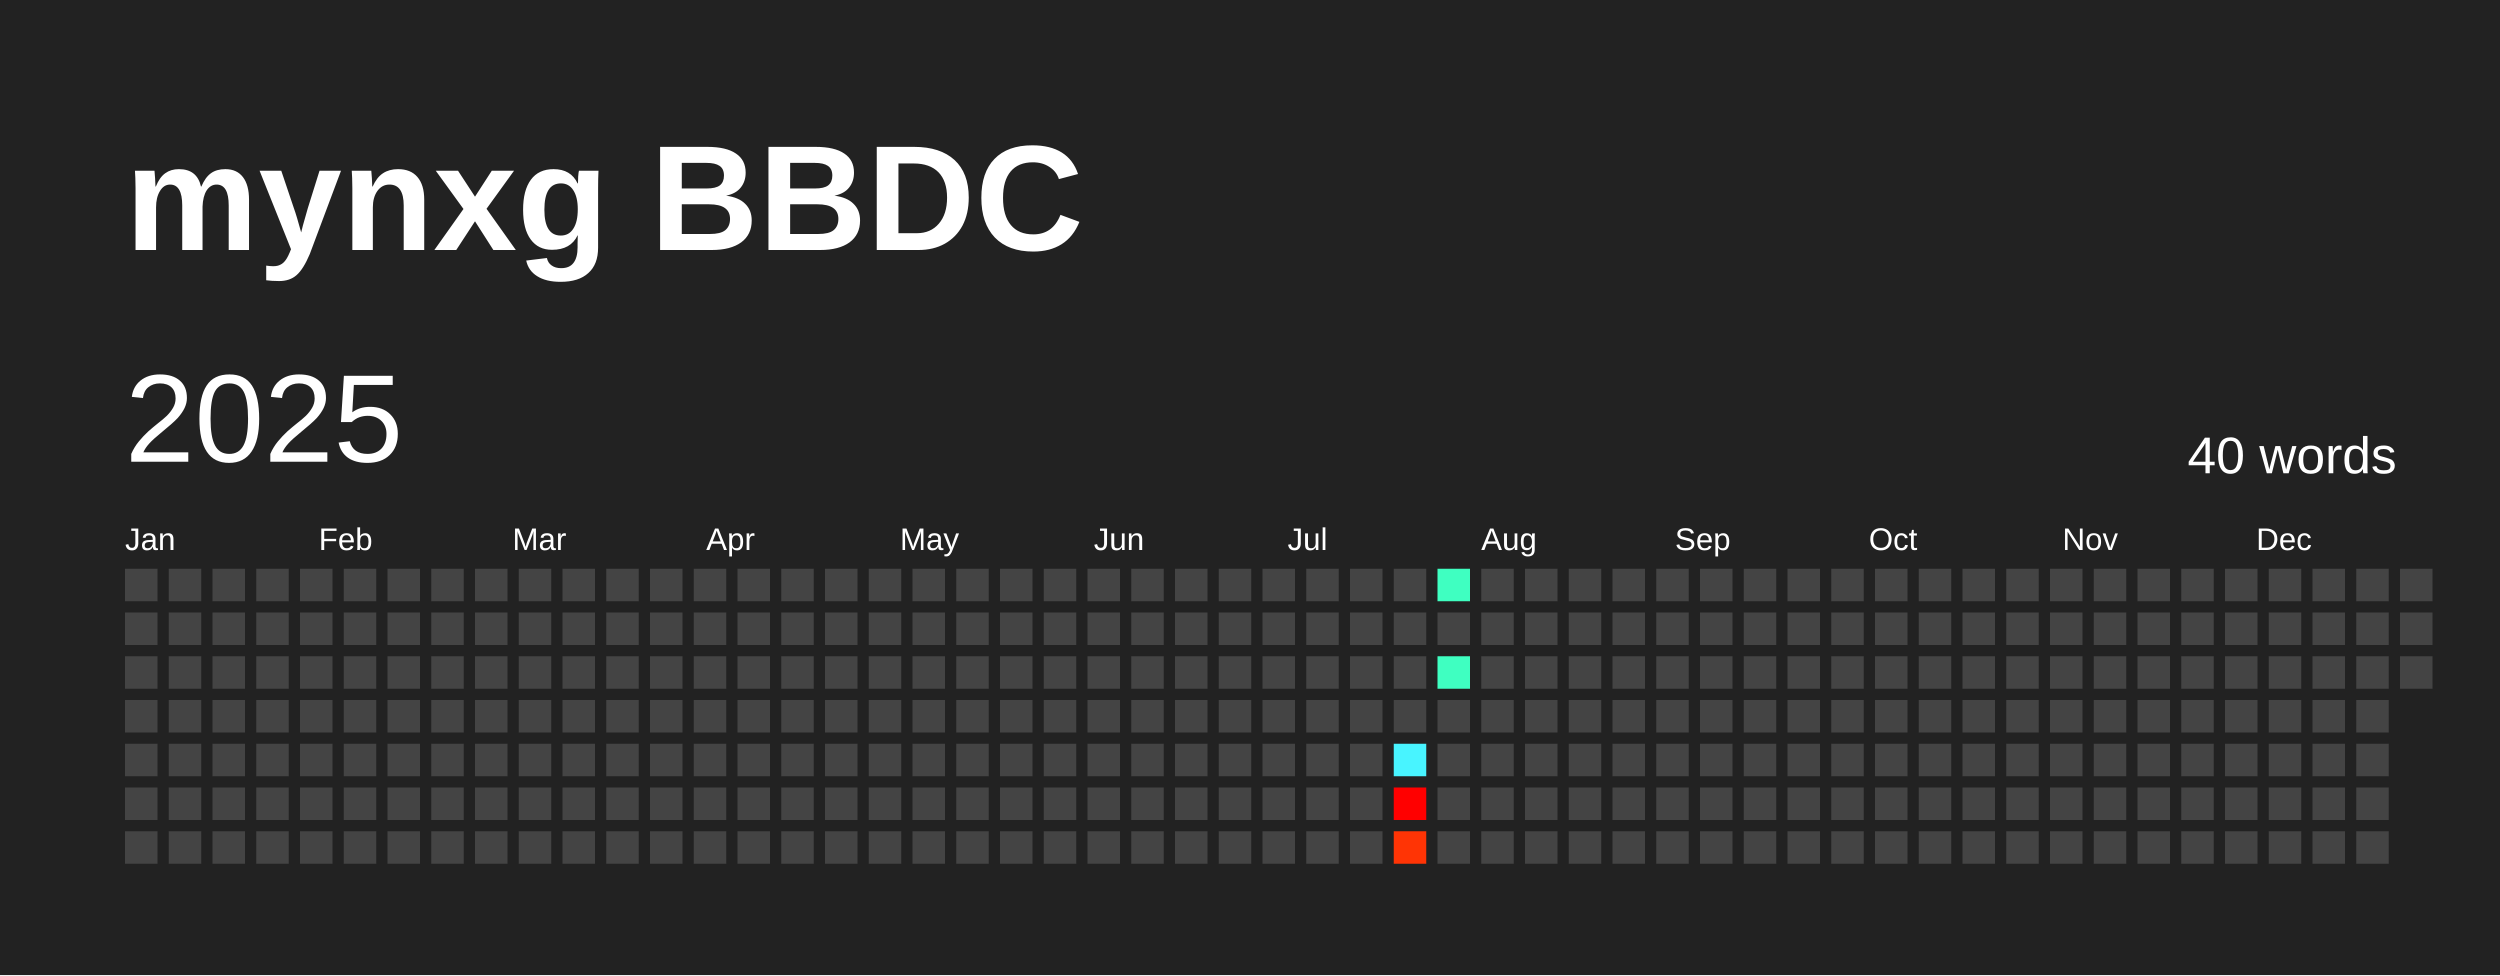
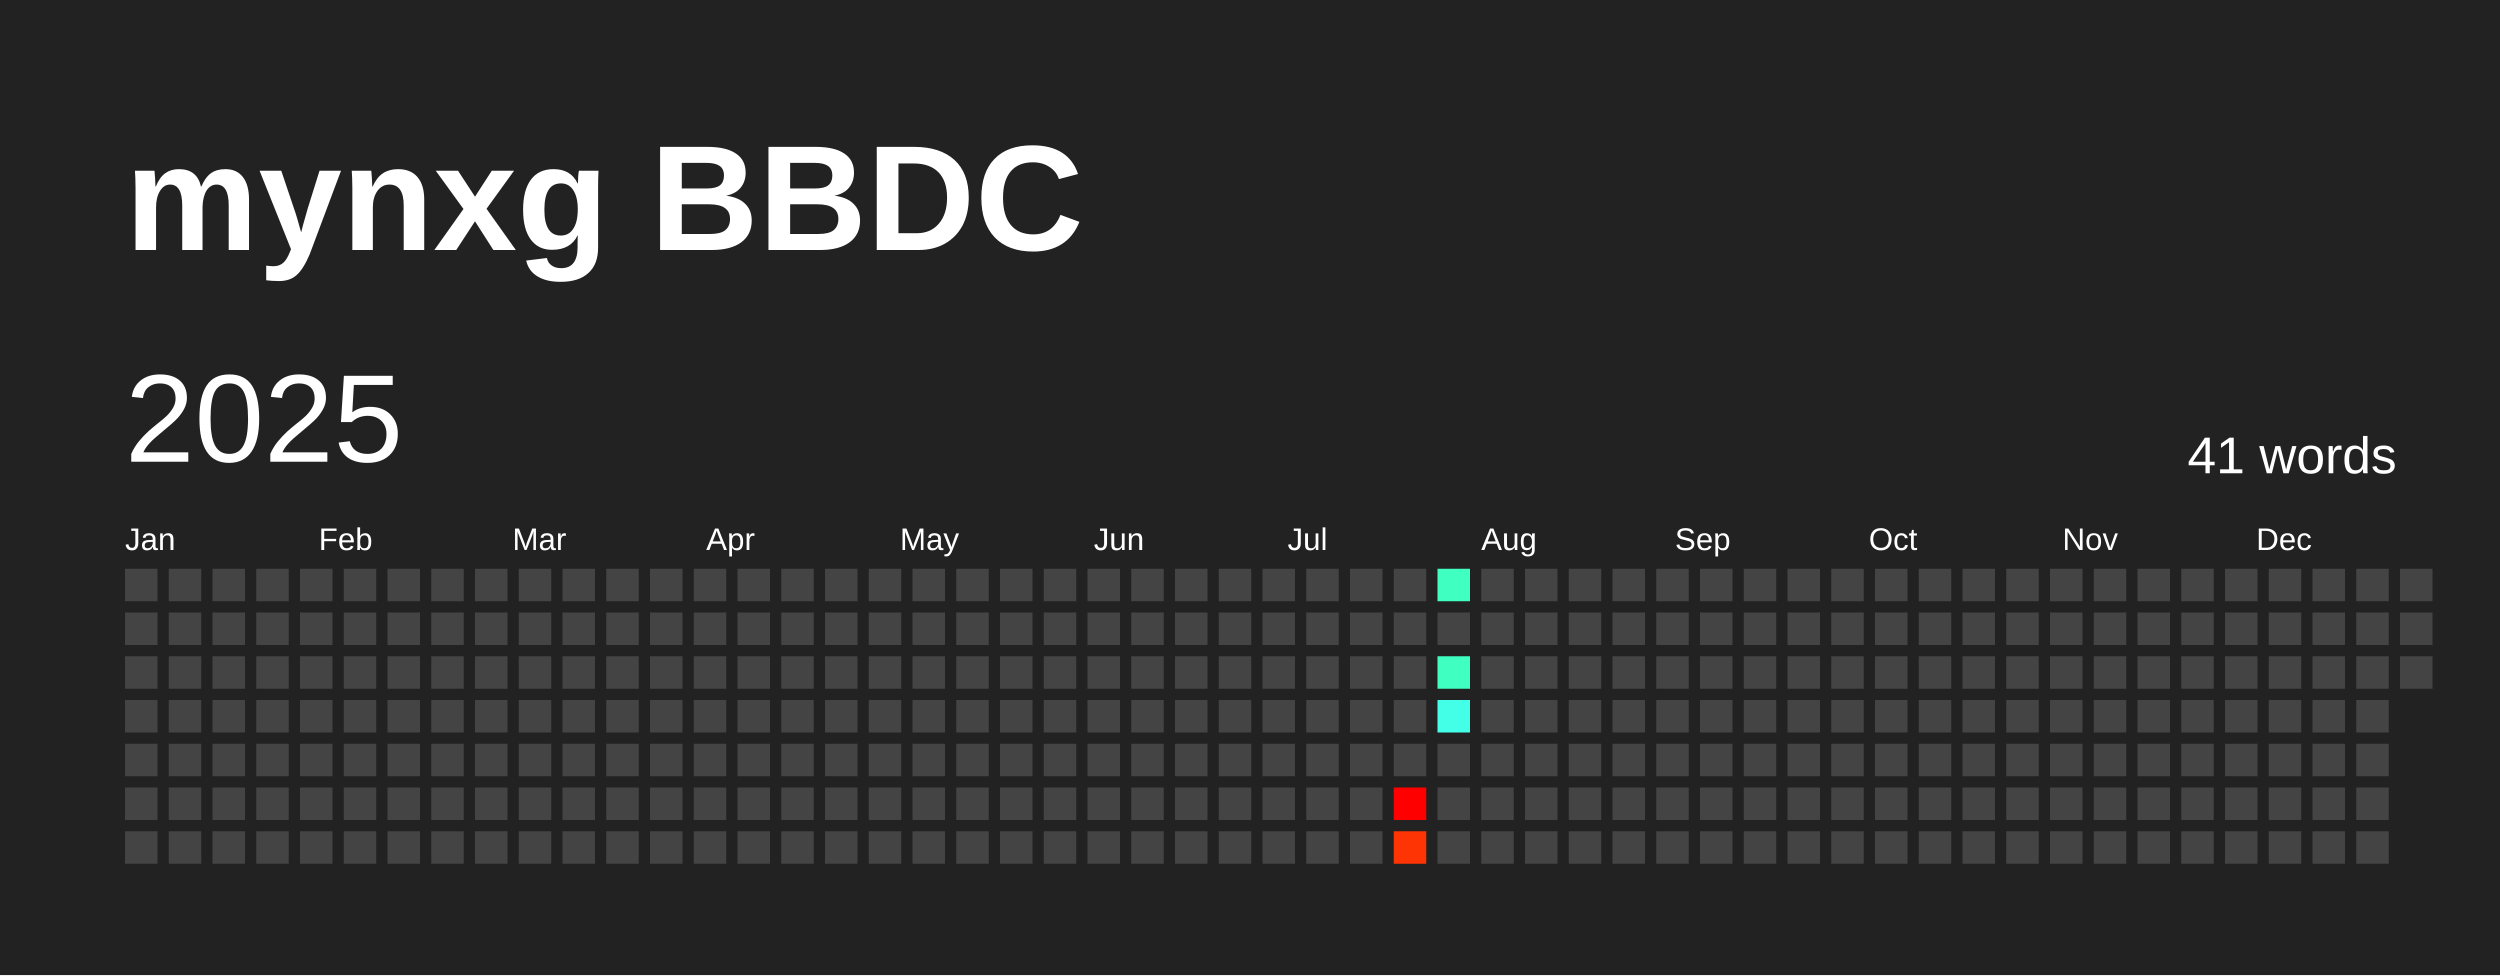
<svg xmlns="http://www.w3.org/2000/svg" baseProfile="full" height="78mm" version="1.1" viewBox="0,0,200,78" width="200mm">
  <defs />
  <rect fill="#222222" height="78" width="200" x="0" y="0" />
  <text fill="#FFFFFF" style="font-size:12px; font-family:Arial; font-weight:bold;" x="10" y="20">mynxg BBDC</text>
  <text dominant-baseline="hanging" fill="#FFFFFF" style="font-size:10.0px; font-family:Arial;" x="10" y="30">2025</text>
-   <text dominant-baseline="hanging" fill="#FFFFFF" style="font-size:4.125px; font-family:Arial;" x="175" y="35">40 words</text>
+   <text dominant-baseline="hanging" fill="#FFFFFF" style="font-size:4.125px; font-family:Arial;" x="175" y="35">41 words</text>
  <text fill="#FFFFFF" style="font-size:2.5px; font-family:Arial" x="10.0" y="44">Jan</text>
  <text fill="#FFFFFF" style="font-size:2.5px; font-family:Arial" x="25.5" y="44">Feb</text>
  <text fill="#FFFFFF" style="font-size:2.5px; font-family:Arial" x="41.0" y="44">Mar</text>
  <text fill="#FFFFFF" style="font-size:2.5px; font-family:Arial" x="56.5" y="44">Apr</text>
  <text fill="#FFFFFF" style="font-size:2.5px; font-family:Arial" x="72.0" y="44">May</text>
  <text fill="#FFFFFF" style="font-size:2.5px; font-family:Arial" x="87.5" y="44">Jun</text>
  <text fill="#FFFFFF" style="font-size:2.5px; font-family:Arial" x="103.0" y="44">Jul</text>
  <text fill="#FFFFFF" style="font-size:2.5px; font-family:Arial" x="118.5" y="44">Aug</text>
  <text fill="#FFFFFF" style="font-size:2.5px; font-family:Arial" x="134.0" y="44">Sep</text>
  <text fill="#FFFFFF" style="font-size:2.5px; font-family:Arial" x="149.5" y="44">Oct</text>
  <text fill="#FFFFFF" style="font-size:2.5px; font-family:Arial" x="165.0" y="44">Nov</text>
  <text fill="#FFFFFF" style="font-size:2.5px; font-family:Arial" x="180.5" y="44">Dec</text>
  <rect fill="#444444" height="2.6" width="2.6" x="10.0" y="45.5" />
  <rect fill="#444444" height="2.6" width="2.6" x="10.0" y="49.0" />
  <rect fill="#444444" height="2.6" width="2.6" x="10.0" y="52.5" />
  <rect fill="#444444" height="2.6" width="2.6" x="10.0" y="56.0" />
  <rect fill="#444444" height="2.6" width="2.6" x="10.0" y="59.5" />
  <rect fill="#444444" height="2.6" width="2.6" x="10.0" y="63.0" />
  <rect fill="#444444" height="2.6" width="2.6" x="10.0" y="66.5" />
  <rect fill="#444444" height="2.6" width="2.6" x="13.5" y="45.5" />
  <rect fill="#444444" height="2.6" width="2.6" x="13.5" y="49.0" />
  <rect fill="#444444" height="2.6" width="2.6" x="13.5" y="52.5" />
  <rect fill="#444444" height="2.6" width="2.6" x="13.5" y="56.0" />
  <rect fill="#444444" height="2.6" width="2.6" x="13.5" y="59.5" />
  <rect fill="#444444" height="2.6" width="2.6" x="13.5" y="63.0" />
  <rect fill="#444444" height="2.6" width="2.6" x="13.5" y="66.5" />
  <rect fill="#444444" height="2.6" width="2.6" x="17.0" y="45.5" />
  <rect fill="#444444" height="2.6" width="2.6" x="17.0" y="49.0" />
  <rect fill="#444444" height="2.6" width="2.6" x="17.0" y="52.5" />
  <rect fill="#444444" height="2.6" width="2.6" x="17.0" y="56.0" />
  <rect fill="#444444" height="2.6" width="2.6" x="17.0" y="59.5" />
  <rect fill="#444444" height="2.6" width="2.6" x="17.0" y="63.0" />
  <rect fill="#444444" height="2.6" width="2.6" x="17.0" y="66.5" />
  <rect fill="#444444" height="2.6" width="2.6" x="20.5" y="45.5" />
  <rect fill="#444444" height="2.6" width="2.6" x="20.5" y="49.0" />
  <rect fill="#444444" height="2.6" width="2.6" x="20.5" y="52.5" />
  <rect fill="#444444" height="2.6" width="2.6" x="20.5" y="56.0" />
  <rect fill="#444444" height="2.6" width="2.6" x="20.5" y="59.5" />
  <rect fill="#444444" height="2.6" width="2.6" x="20.5" y="63.0" />
  <rect fill="#444444" height="2.6" width="2.6" x="20.5" y="66.5" />
  <rect fill="#444444" height="2.6" width="2.6" x="24.0" y="45.5" />
  <rect fill="#444444" height="2.6" width="2.6" x="24.0" y="49.0" />
  <rect fill="#444444" height="2.6" width="2.6" x="24.0" y="52.5" />
  <rect fill="#444444" height="2.6" width="2.6" x="24.0" y="56.0" />
  <rect fill="#444444" height="2.6" width="2.6" x="24.0" y="59.5" />
  <rect fill="#444444" height="2.6" width="2.6" x="24.0" y="63.0" />
  <rect fill="#444444" height="2.6" width="2.6" x="24.0" y="66.5" />
  <rect fill="#444444" height="2.6" width="2.6" x="27.5" y="45.5" />
  <rect fill="#444444" height="2.6" width="2.6" x="27.5" y="49.0" />
  <rect fill="#444444" height="2.6" width="2.6" x="27.5" y="52.5" />
  <rect fill="#444444" height="2.6" width="2.6" x="27.5" y="56.0" />
  <rect fill="#444444" height="2.6" width="2.6" x="27.5" y="59.5" />
  <rect fill="#444444" height="2.6" width="2.6" x="27.5" y="63.0" />
  <rect fill="#444444" height="2.6" width="2.6" x="27.5" y="66.5" />
  <rect fill="#444444" height="2.6" width="2.6" x="31.0" y="45.5" />
  <rect fill="#444444" height="2.6" width="2.6" x="31.0" y="49.0" />
  <rect fill="#444444" height="2.6" width="2.6" x="31.0" y="52.5" />
  <rect fill="#444444" height="2.6" width="2.6" x="31.0" y="56.0" />
  <rect fill="#444444" height="2.6" width="2.6" x="31.0" y="59.5" />
  <rect fill="#444444" height="2.6" width="2.6" x="31.0" y="63.0" />
  <rect fill="#444444" height="2.6" width="2.6" x="31.0" y="66.5" />
  <rect fill="#444444" height="2.6" width="2.6" x="34.5" y="45.5" />
  <rect fill="#444444" height="2.6" width="2.6" x="34.5" y="49.0" />
  <rect fill="#444444" height="2.6" width="2.6" x="34.5" y="52.5" />
  <rect fill="#444444" height="2.6" width="2.6" x="34.5" y="56.0" />
  <rect fill="#444444" height="2.6" width="2.6" x="34.5" y="59.5" />
  <rect fill="#444444" height="2.6" width="2.6" x="34.5" y="63.0" />
  <rect fill="#444444" height="2.6" width="2.6" x="34.5" y="66.5" />
  <rect fill="#444444" height="2.6" width="2.6" x="38.0" y="45.5" />
  <rect fill="#444444" height="2.6" width="2.6" x="38.0" y="49.0" />
  <rect fill="#444444" height="2.6" width="2.6" x="38.0" y="52.5" />
  <rect fill="#444444" height="2.6" width="2.6" x="38.0" y="56.0" />
  <rect fill="#444444" height="2.6" width="2.6" x="38.0" y="59.5" />
  <rect fill="#444444" height="2.6" width="2.6" x="38.0" y="63.0" />
  <rect fill="#444444" height="2.6" width="2.6" x="38.0" y="66.5" />
  <rect fill="#444444" height="2.6" width="2.6" x="41.5" y="45.5" />
  <rect fill="#444444" height="2.6" width="2.6" x="41.5" y="49.0" />
  <rect fill="#444444" height="2.6" width="2.6" x="41.5" y="52.5" />
  <rect fill="#444444" height="2.6" width="2.6" x="41.5" y="56.0" />
  <rect fill="#444444" height="2.6" width="2.6" x="41.5" y="59.5" />
  <rect fill="#444444" height="2.6" width="2.6" x="41.5" y="63.0" />
  <rect fill="#444444" height="2.6" width="2.6" x="41.5" y="66.5" />
  <rect fill="#444444" height="2.6" width="2.6" x="45.0" y="45.5" />
  <rect fill="#444444" height="2.6" width="2.6" x="45.0" y="49.0" />
  <rect fill="#444444" height="2.6" width="2.6" x="45.0" y="52.5" />
  <rect fill="#444444" height="2.6" width="2.6" x="45.0" y="56.0" />
  <rect fill="#444444" height="2.6" width="2.6" x="45.0" y="59.5" />
  <rect fill="#444444" height="2.6" width="2.6" x="45.0" y="63.0" />
  <rect fill="#444444" height="2.6" width="2.6" x="45.0" y="66.5" />
  <rect fill="#444444" height="2.6" width="2.6" x="48.5" y="45.5" />
  <rect fill="#444444" height="2.6" width="2.6" x="48.5" y="49.0" />
  <rect fill="#444444" height="2.6" width="2.6" x="48.5" y="52.5" />
  <rect fill="#444444" height="2.6" width="2.6" x="48.5" y="56.0" />
  <rect fill="#444444" height="2.6" width="2.6" x="48.5" y="59.5" />
  <rect fill="#444444" height="2.6" width="2.6" x="48.5" y="63.0" />
  <rect fill="#444444" height="2.6" width="2.6" x="48.5" y="66.5" />
  <rect fill="#444444" height="2.6" width="2.6" x="52.0" y="45.5" />
  <rect fill="#444444" height="2.6" width="2.6" x="52.0" y="49.0" />
  <rect fill="#444444" height="2.6" width="2.6" x="52.0" y="52.5" />
  <rect fill="#444444" height="2.6" width="2.6" x="52.0" y="56.0" />
  <rect fill="#444444" height="2.6" width="2.6" x="52.0" y="59.5" />
  <rect fill="#444444" height="2.6" width="2.6" x="52.0" y="63.0" />
  <rect fill="#444444" height="2.6" width="2.6" x="52.0" y="66.5" />
  <rect fill="#444444" height="2.6" width="2.6" x="55.5" y="45.5" />
  <rect fill="#444444" height="2.6" width="2.6" x="55.5" y="49.0" />
  <rect fill="#444444" height="2.6" width="2.6" x="55.5" y="52.5" />
  <rect fill="#444444" height="2.6" width="2.6" x="55.5" y="56.0" />
  <rect fill="#444444" height="2.6" width="2.6" x="55.5" y="59.5" />
  <rect fill="#444444" height="2.6" width="2.6" x="55.5" y="63.0" />
  <rect fill="#444444" height="2.6" width="2.6" x="55.5" y="66.5" />
  <rect fill="#444444" height="2.6" width="2.6" x="59.0" y="45.5" />
  <rect fill="#444444" height="2.6" width="2.6" x="59.0" y="49.0" />
  <rect fill="#444444" height="2.6" width="2.6" x="59.0" y="52.5" />
  <rect fill="#444444" height="2.6" width="2.6" x="59.0" y="56.0" />
  <rect fill="#444444" height="2.6" width="2.6" x="59.0" y="59.5" />
  <rect fill="#444444" height="2.6" width="2.6" x="59.0" y="63.0" />
  <rect fill="#444444" height="2.6" width="2.6" x="59.0" y="66.5" />
  <rect fill="#444444" height="2.6" width="2.6" x="62.5" y="45.5" />
  <rect fill="#444444" height="2.6" width="2.6" x="62.5" y="49.0" />
  <rect fill="#444444" height="2.6" width="2.6" x="62.5" y="52.5" />
  <rect fill="#444444" height="2.6" width="2.6" x="62.5" y="56.0" />
  <rect fill="#444444" height="2.6" width="2.6" x="62.5" y="59.5" />
  <rect fill="#444444" height="2.6" width="2.6" x="62.5" y="63.0" />
  <rect fill="#444444" height="2.6" width="2.6" x="62.5" y="66.5" />
  <rect fill="#444444" height="2.6" width="2.6" x="66.0" y="45.5" />
  <rect fill="#444444" height="2.6" width="2.6" x="66.0" y="49.0" />
  <rect fill="#444444" height="2.6" width="2.6" x="66.0" y="52.5" />
  <rect fill="#444444" height="2.6" width="2.6" x="66.0" y="56.0" />
  <rect fill="#444444" height="2.6" width="2.6" x="66.0" y="59.5" />
  <rect fill="#444444" height="2.6" width="2.6" x="66.0" y="63.0" />
  <rect fill="#444444" height="2.6" width="2.6" x="66.0" y="66.5" />
  <rect fill="#444444" height="2.6" width="2.6" x="69.5" y="45.5" />
  <rect fill="#444444" height="2.6" width="2.6" x="69.5" y="49.0" />
  <rect fill="#444444" height="2.6" width="2.6" x="69.5" y="52.5" />
  <rect fill="#444444" height="2.6" width="2.6" x="69.5" y="56.0" />
  <rect fill="#444444" height="2.6" width="2.6" x="69.5" y="59.5" />
  <rect fill="#444444" height="2.6" width="2.6" x="69.5" y="63.0" />
  <rect fill="#444444" height="2.6" width="2.6" x="69.5" y="66.5" />
  <rect fill="#444444" height="2.6" width="2.6" x="73.0" y="45.5" />
  <rect fill="#444444" height="2.6" width="2.6" x="73.0" y="49.0" />
  <rect fill="#444444" height="2.6" width="2.6" x="73.0" y="52.5" />
  <rect fill="#444444" height="2.6" width="2.6" x="73.0" y="56.0" />
  <rect fill="#444444" height="2.6" width="2.6" x="73.0" y="59.5" />
  <rect fill="#444444" height="2.6" width="2.6" x="73.0" y="63.0" />
  <rect fill="#444444" height="2.6" width="2.6" x="73.0" y="66.5" />
  <rect fill="#444444" height="2.6" width="2.6" x="76.5" y="45.5" />
  <rect fill="#444444" height="2.6" width="2.6" x="76.5" y="49.0" />
  <rect fill="#444444" height="2.6" width="2.6" x="76.5" y="52.5" />
  <rect fill="#444444" height="2.6" width="2.6" x="76.5" y="56.0" />
  <rect fill="#444444" height="2.6" width="2.6" x="76.5" y="59.5" />
  <rect fill="#444444" height="2.6" width="2.6" x="76.5" y="63.0" />
  <rect fill="#444444" height="2.6" width="2.6" x="76.5" y="66.5" />
  <rect fill="#444444" height="2.6" width="2.6" x="80.0" y="45.5" />
  <rect fill="#444444" height="2.6" width="2.6" x="80.0" y="49.0" />
  <rect fill="#444444" height="2.6" width="2.6" x="80.0" y="52.5" />
  <rect fill="#444444" height="2.6" width="2.6" x="80.0" y="56.0" />
  <rect fill="#444444" height="2.6" width="2.6" x="80.0" y="59.5" />
  <rect fill="#444444" height="2.6" width="2.6" x="80.0" y="63.0" />
  <rect fill="#444444" height="2.6" width="2.6" x="80.0" y="66.5" />
  <rect fill="#444444" height="2.6" width="2.6" x="83.5" y="45.5" />
  <rect fill="#444444" height="2.6" width="2.6" x="83.5" y="49.0" />
  <rect fill="#444444" height="2.6" width="2.6" x="83.5" y="52.5" />
  <rect fill="#444444" height="2.6" width="2.6" x="83.5" y="56.0" />
  <rect fill="#444444" height="2.6" width="2.6" x="83.5" y="59.5" />
  <rect fill="#444444" height="2.6" width="2.6" x="83.5" y="63.0" />
  <rect fill="#444444" height="2.6" width="2.6" x="83.5" y="66.5" />
  <rect fill="#444444" height="2.6" width="2.6" x="87.0" y="45.5" />
  <rect fill="#444444" height="2.6" width="2.6" x="87.0" y="49.0" />
  <rect fill="#444444" height="2.6" width="2.6" x="87.0" y="52.5" />
  <rect fill="#444444" height="2.6" width="2.6" x="87.0" y="56.0" />
  <rect fill="#444444" height="2.6" width="2.6" x="87.0" y="59.5" />
  <rect fill="#444444" height="2.6" width="2.6" x="87.0" y="63.0" />
  <rect fill="#444444" height="2.6" width="2.6" x="87.0" y="66.5" />
  <rect fill="#444444" height="2.6" width="2.6" x="90.5" y="45.5" />
  <rect fill="#444444" height="2.6" width="2.6" x="90.5" y="49.0" />
  <rect fill="#444444" height="2.6" width="2.6" x="90.5" y="52.5" />
  <rect fill="#444444" height="2.6" width="2.6" x="90.5" y="56.0" />
  <rect fill="#444444" height="2.6" width="2.6" x="90.5" y="59.5" />
  <rect fill="#444444" height="2.6" width="2.6" x="90.5" y="63.0" />
  <rect fill="#444444" height="2.6" width="2.6" x="90.5" y="66.5" />
  <rect fill="#444444" height="2.6" width="2.6" x="94.0" y="45.5" />
  <rect fill="#444444" height="2.6" width="2.6" x="94.0" y="49.0" />
  <rect fill="#444444" height="2.6" width="2.6" x="94.0" y="52.5" />
  <rect fill="#444444" height="2.6" width="2.6" x="94.0" y="56.0" />
  <rect fill="#444444" height="2.6" width="2.6" x="94.0" y="59.5" />
  <rect fill="#444444" height="2.6" width="2.6" x="94.0" y="63.0" />
  <rect fill="#444444" height="2.6" width="2.6" x="94.0" y="66.5" />
  <rect fill="#444444" height="2.6" width="2.6" x="97.5" y="45.5" />
  <rect fill="#444444" height="2.6" width="2.6" x="97.5" y="49.0" />
  <rect fill="#444444" height="2.6" width="2.6" x="97.5" y="52.5" />
  <rect fill="#444444" height="2.6" width="2.6" x="97.5" y="56.0" />
  <rect fill="#444444" height="2.6" width="2.6" x="97.5" y="59.5" />
  <rect fill="#444444" height="2.6" width="2.6" x="97.5" y="63.0" />
  <rect fill="#444444" height="2.6" width="2.6" x="97.5" y="66.5" />
  <rect fill="#444444" height="2.6" width="2.6" x="101.0" y="45.5" />
  <rect fill="#444444" height="2.6" width="2.6" x="101.0" y="49.0" />
  <rect fill="#444444" height="2.6" width="2.6" x="101.0" y="52.5" />
  <rect fill="#444444" height="2.6" width="2.6" x="101.0" y="56.0" />
  <rect fill="#444444" height="2.6" width="2.6" x="101.0" y="59.5" />
  <rect fill="#444444" height="2.6" width="2.6" x="101.0" y="63.0" />
  <rect fill="#444444" height="2.6" width="2.6" x="101.0" y="66.5" />
  <rect fill="#444444" height="2.6" width="2.6" x="104.5" y="45.5" />
  <rect fill="#444444" height="2.6" width="2.6" x="104.5" y="49.0" />
  <rect fill="#444444" height="2.6" width="2.6" x="104.5" y="52.5" />
  <rect fill="#444444" height="2.6" width="2.6" x="104.5" y="56.0" />
  <rect fill="#444444" height="2.6" width="2.6" x="104.5" y="59.5" />
  <rect fill="#444444" height="2.6" width="2.6" x="104.5" y="63.0" />
  <rect fill="#444444" height="2.6" width="2.6" x="104.5" y="66.5" />
  <rect fill="#444444" height="2.6" width="2.6" x="108.0" y="45.5" />
  <rect fill="#444444" height="2.6" width="2.6" x="108.0" y="49.0" />
  <rect fill="#444444" height="2.6" width="2.6" x="108.0" y="52.5" />
  <rect fill="#444444" height="2.6" width="2.6" x="108.0" y="56.0" />
  <rect fill="#444444" height="2.6" width="2.6" x="108.0" y="59.5" />
  <rect fill="#444444" height="2.6" width="2.6" x="108.0" y="63.0" />
  <rect fill="#444444" height="2.6" width="2.6" x="108.0" y="66.5" />
  <rect fill="#444444" height="2.6" width="2.6" x="111.5" y="45.5" />
  <rect fill="#444444" height="2.6" width="2.6" x="111.5" y="49.0" />
  <rect fill="#444444" height="2.6" width="2.6" x="111.5" y="52.5" />
  <rect fill="#444444" height="2.6" width="2.6" x="111.5" y="56.0" />
-   <rect fill="#48f4ff" height="2.6" width="2.6" x="111.5" y="59.5" />
+   <rect fill="#444444" height="2.6" width="2.6" x="111.5" y="59.5" />
  <rect fill="red" height="2.6" width="2.6" x="111.5" y="63.0" />
  <rect fill="#ff3405" height="2.6" width="2.6" x="111.5" y="66.5" />
  <rect fill="#3fffc1" height="2.6" width="2.6" x="115.0" y="45.5" />
  <rect fill="#444444" height="2.6" width="2.6" x="115.0" y="49.0" />
  <rect fill="#3fffc1" height="2.6" width="2.6" x="115.0" y="52.5" />
-   <rect fill="#444444" height="2.6" width="2.6" x="115.0" y="56.0" />
+   <rect fill="#44ffe7" height="2.6" width="2.6" x="115.0" y="56.0" />
  <rect fill="#444444" height="2.6" width="2.6" x="115.0" y="59.5" />
  <rect fill="#444444" height="2.6" width="2.6" x="115.0" y="63.0" />
  <rect fill="#444444" height="2.6" width="2.6" x="115.0" y="66.5" />
  <rect fill="#444444" height="2.6" width="2.6" x="118.5" y="45.5" />
  <rect fill="#444444" height="2.6" width="2.6" x="118.5" y="49.0" />
  <rect fill="#444444" height="2.6" width="2.6" x="118.5" y="52.5" />
  <rect fill="#444444" height="2.6" width="2.6" x="118.5" y="56.0" />
  <rect fill="#444444" height="2.6" width="2.6" x="118.5" y="59.5" />
  <rect fill="#444444" height="2.6" width="2.6" x="118.5" y="63.0" />
  <rect fill="#444444" height="2.6" width="2.6" x="118.5" y="66.5" />
  <rect fill="#444444" height="2.6" width="2.6" x="122.0" y="45.5" />
  <rect fill="#444444" height="2.6" width="2.6" x="122.0" y="49.0" />
  <rect fill="#444444" height="2.6" width="2.6" x="122.0" y="52.5" />
  <rect fill="#444444" height="2.6" width="2.6" x="122.0" y="56.0" />
  <rect fill="#444444" height="2.6" width="2.6" x="122.0" y="59.5" />
  <rect fill="#444444" height="2.6" width="2.6" x="122.0" y="63.0" />
  <rect fill="#444444" height="2.6" width="2.6" x="122.0" y="66.5" />
  <rect fill="#444444" height="2.6" width="2.6" x="125.5" y="45.5" />
  <rect fill="#444444" height="2.6" width="2.6" x="125.5" y="49.0" />
  <rect fill="#444444" height="2.6" width="2.6" x="125.5" y="52.5" />
  <rect fill="#444444" height="2.6" width="2.6" x="125.5" y="56.0" />
  <rect fill="#444444" height="2.6" width="2.6" x="125.5" y="59.5" />
  <rect fill="#444444" height="2.6" width="2.6" x="125.5" y="63.0" />
  <rect fill="#444444" height="2.6" width="2.6" x="125.5" y="66.5" />
  <rect fill="#444444" height="2.6" width="2.6" x="129.0" y="45.5" />
  <rect fill="#444444" height="2.6" width="2.6" x="129.0" y="49.0" />
  <rect fill="#444444" height="2.6" width="2.6" x="129.0" y="52.5" />
  <rect fill="#444444" height="2.6" width="2.6" x="129.0" y="56.0" />
  <rect fill="#444444" height="2.6" width="2.6" x="129.0" y="59.5" />
  <rect fill="#444444" height="2.6" width="2.6" x="129.0" y="63.0" />
  <rect fill="#444444" height="2.6" width="2.6" x="129.0" y="66.5" />
  <rect fill="#444444" height="2.6" width="2.6" x="132.5" y="45.5" />
  <rect fill="#444444" height="2.6" width="2.6" x="132.5" y="49.0" />
  <rect fill="#444444" height="2.6" width="2.6" x="132.5" y="52.5" />
  <rect fill="#444444" height="2.6" width="2.6" x="132.5" y="56.0" />
  <rect fill="#444444" height="2.6" width="2.6" x="132.5" y="59.5" />
  <rect fill="#444444" height="2.6" width="2.6" x="132.5" y="63.0" />
  <rect fill="#444444" height="2.6" width="2.6" x="132.5" y="66.5" />
  <rect fill="#444444" height="2.6" width="2.6" x="136.0" y="45.5" />
  <rect fill="#444444" height="2.6" width="2.6" x="136.0" y="49.0" />
  <rect fill="#444444" height="2.6" width="2.6" x="136.0" y="52.5" />
  <rect fill="#444444" height="2.6" width="2.6" x="136.0" y="56.0" />
  <rect fill="#444444" height="2.6" width="2.6" x="136.0" y="59.5" />
  <rect fill="#444444" height="2.6" width="2.6" x="136.0" y="63.0" />
  <rect fill="#444444" height="2.6" width="2.6" x="136.0" y="66.5" />
  <rect fill="#444444" height="2.6" width="2.6" x="139.5" y="45.5" />
  <rect fill="#444444" height="2.6" width="2.6" x="139.5" y="49.0" />
  <rect fill="#444444" height="2.6" width="2.6" x="139.5" y="52.5" />
  <rect fill="#444444" height="2.6" width="2.6" x="139.5" y="56.0" />
  <rect fill="#444444" height="2.6" width="2.6" x="139.5" y="59.5" />
  <rect fill="#444444" height="2.6" width="2.6" x="139.5" y="63.0" />
  <rect fill="#444444" height="2.6" width="2.6" x="139.5" y="66.5" />
  <rect fill="#444444" height="2.6" width="2.6" x="143.0" y="45.5" />
  <rect fill="#444444" height="2.6" width="2.6" x="143.0" y="49.0" />
  <rect fill="#444444" height="2.6" width="2.6" x="143.0" y="52.5" />
  <rect fill="#444444" height="2.6" width="2.6" x="143.0" y="56.0" />
  <rect fill="#444444" height="2.6" width="2.6" x="143.0" y="59.5" />
  <rect fill="#444444" height="2.6" width="2.6" x="143.0" y="63.0" />
  <rect fill="#444444" height="2.6" width="2.6" x="143.0" y="66.5" />
  <rect fill="#444444" height="2.6" width="2.6" x="146.5" y="45.5" />
  <rect fill="#444444" height="2.6" width="2.6" x="146.5" y="49.0" />
  <rect fill="#444444" height="2.6" width="2.6" x="146.5" y="52.5" />
  <rect fill="#444444" height="2.6" width="2.6" x="146.5" y="56.0" />
  <rect fill="#444444" height="2.6" width="2.6" x="146.5" y="59.5" />
  <rect fill="#444444" height="2.6" width="2.6" x="146.5" y="63.0" />
  <rect fill="#444444" height="2.6" width="2.6" x="146.5" y="66.5" />
  <rect fill="#444444" height="2.6" width="2.6" x="150.0" y="45.5" />
  <rect fill="#444444" height="2.6" width="2.6" x="150.0" y="49.0" />
  <rect fill="#444444" height="2.6" width="2.6" x="150.0" y="52.5" />
  <rect fill="#444444" height="2.6" width="2.6" x="150.0" y="56.0" />
  <rect fill="#444444" height="2.6" width="2.6" x="150.0" y="59.5" />
  <rect fill="#444444" height="2.6" width="2.6" x="150.0" y="63.0" />
  <rect fill="#444444" height="2.6" width="2.6" x="150.0" y="66.5" />
  <rect fill="#444444" height="2.6" width="2.6" x="153.5" y="45.5" />
  <rect fill="#444444" height="2.6" width="2.6" x="153.5" y="49.0" />
  <rect fill="#444444" height="2.6" width="2.6" x="153.5" y="52.5" />
  <rect fill="#444444" height="2.6" width="2.6" x="153.5" y="56.0" />
  <rect fill="#444444" height="2.6" width="2.6" x="153.5" y="59.5" />
  <rect fill="#444444" height="2.6" width="2.6" x="153.5" y="63.0" />
  <rect fill="#444444" height="2.6" width="2.6" x="153.5" y="66.5" />
  <rect fill="#444444" height="2.6" width="2.6" x="157.0" y="45.5" />
  <rect fill="#444444" height="2.6" width="2.6" x="157.0" y="49.0" />
  <rect fill="#444444" height="2.6" width="2.6" x="157.0" y="52.5" />
  <rect fill="#444444" height="2.6" width="2.6" x="157.0" y="56.0" />
  <rect fill="#444444" height="2.6" width="2.6" x="157.0" y="59.5" />
  <rect fill="#444444" height="2.6" width="2.6" x="157.0" y="63.0" />
  <rect fill="#444444" height="2.6" width="2.6" x="157.0" y="66.5" />
  <rect fill="#444444" height="2.6" width="2.6" x="160.5" y="45.5" />
  <rect fill="#444444" height="2.6" width="2.6" x="160.5" y="49.0" />
  <rect fill="#444444" height="2.6" width="2.6" x="160.5" y="52.5" />
  <rect fill="#444444" height="2.6" width="2.6" x="160.5" y="56.0" />
  <rect fill="#444444" height="2.6" width="2.6" x="160.5" y="59.5" />
  <rect fill="#444444" height="2.6" width="2.6" x="160.5" y="63.0" />
  <rect fill="#444444" height="2.6" width="2.6" x="160.5" y="66.5" />
  <rect fill="#444444" height="2.6" width="2.6" x="164.0" y="45.5" />
  <rect fill="#444444" height="2.6" width="2.6" x="164.0" y="49.0" />
  <rect fill="#444444" height="2.6" width="2.6" x="164.0" y="52.5" />
  <rect fill="#444444" height="2.6" width="2.6" x="164.0" y="56.0" />
  <rect fill="#444444" height="2.6" width="2.6" x="164.0" y="59.5" />
  <rect fill="#444444" height="2.6" width="2.6" x="164.0" y="63.0" />
  <rect fill="#444444" height="2.6" width="2.6" x="164.0" y="66.5" />
  <rect fill="#444444" height="2.6" width="2.6" x="167.5" y="45.5" />
  <rect fill="#444444" height="2.6" width="2.6" x="167.5" y="49.0" />
  <rect fill="#444444" height="2.6" width="2.6" x="167.5" y="52.5" />
  <rect fill="#444444" height="2.6" width="2.6" x="167.5" y="56.0" />
  <rect fill="#444444" height="2.6" width="2.6" x="167.5" y="59.5" />
  <rect fill="#444444" height="2.6" width="2.6" x="167.5" y="63.0" />
  <rect fill="#444444" height="2.6" width="2.6" x="167.5" y="66.5" />
  <rect fill="#444444" height="2.6" width="2.6" x="171.0" y="45.5" />
  <rect fill="#444444" height="2.6" width="2.6" x="171.0" y="49.0" />
  <rect fill="#444444" height="2.6" width="2.6" x="171.0" y="52.5" />
  <rect fill="#444444" height="2.6" width="2.6" x="171.0" y="56.0" />
  <rect fill="#444444" height="2.6" width="2.6" x="171.0" y="59.5" />
  <rect fill="#444444" height="2.6" width="2.6" x="171.0" y="63.0" />
  <rect fill="#444444" height="2.6" width="2.6" x="171.0" y="66.5" />
  <rect fill="#444444" height="2.6" width="2.6" x="174.5" y="45.5" />
  <rect fill="#444444" height="2.6" width="2.6" x="174.5" y="49.0" />
  <rect fill="#444444" height="2.6" width="2.6" x="174.5" y="52.5" />
  <rect fill="#444444" height="2.6" width="2.6" x="174.5" y="56.0" />
  <rect fill="#444444" height="2.6" width="2.6" x="174.5" y="59.5" />
  <rect fill="#444444" height="2.6" width="2.6" x="174.5" y="63.0" />
  <rect fill="#444444" height="2.6" width="2.6" x="174.5" y="66.5" />
  <rect fill="#444444" height="2.6" width="2.6" x="178.0" y="45.5" />
  <rect fill="#444444" height="2.6" width="2.6" x="178.0" y="49.0" />
  <rect fill="#444444" height="2.6" width="2.6" x="178.0" y="52.5" />
  <rect fill="#444444" height="2.6" width="2.6" x="178.0" y="56.0" />
  <rect fill="#444444" height="2.6" width="2.6" x="178.0" y="59.5" />
  <rect fill="#444444" height="2.6" width="2.6" x="178.0" y="63.0" />
  <rect fill="#444444" height="2.6" width="2.6" x="178.0" y="66.5" />
  <rect fill="#444444" height="2.6" width="2.6" x="181.5" y="45.5" />
  <rect fill="#444444" height="2.6" width="2.6" x="181.5" y="49.0" />
  <rect fill="#444444" height="2.6" width="2.6" x="181.5" y="52.5" />
  <rect fill="#444444" height="2.6" width="2.6" x="181.5" y="56.0" />
  <rect fill="#444444" height="2.6" width="2.6" x="181.5" y="59.5" />
  <rect fill="#444444" height="2.6" width="2.6" x="181.5" y="63.0" />
  <rect fill="#444444" height="2.6" width="2.6" x="181.5" y="66.5" />
  <rect fill="#444444" height="2.6" width="2.6" x="185.0" y="45.5" />
  <rect fill="#444444" height="2.6" width="2.6" x="185.0" y="49.0" />
  <rect fill="#444444" height="2.6" width="2.6" x="185.0" y="52.5" />
  <rect fill="#444444" height="2.6" width="2.6" x="185.0" y="56.0" />
  <rect fill="#444444" height="2.6" width="2.6" x="185.0" y="59.5" />
  <rect fill="#444444" height="2.6" width="2.6" x="185.0" y="63.0" />
  <rect fill="#444444" height="2.6" width="2.6" x="185.0" y="66.5" />
  <rect fill="#444444" height="2.6" width="2.6" x="188.5" y="45.5" />
  <rect fill="#444444" height="2.6" width="2.6" x="188.5" y="49.0" />
  <rect fill="#444444" height="2.6" width="2.6" x="188.5" y="52.5" />
  <rect fill="#444444" height="2.6" width="2.6" x="188.5" y="56.0" />
  <rect fill="#444444" height="2.6" width="2.6" x="188.5" y="59.5" />
  <rect fill="#444444" height="2.6" width="2.6" x="188.5" y="63.0" />
  <rect fill="#444444" height="2.6" width="2.6" x="188.5" y="66.5" />
  <rect fill="#444444" height="2.6" width="2.6" x="192.0" y="45.5" />
  <rect fill="#444444" height="2.6" width="2.6" x="192.0" y="49.0" />
  <rect fill="#444444" height="2.6" width="2.6" x="192.0" y="52.5" />
</svg>
